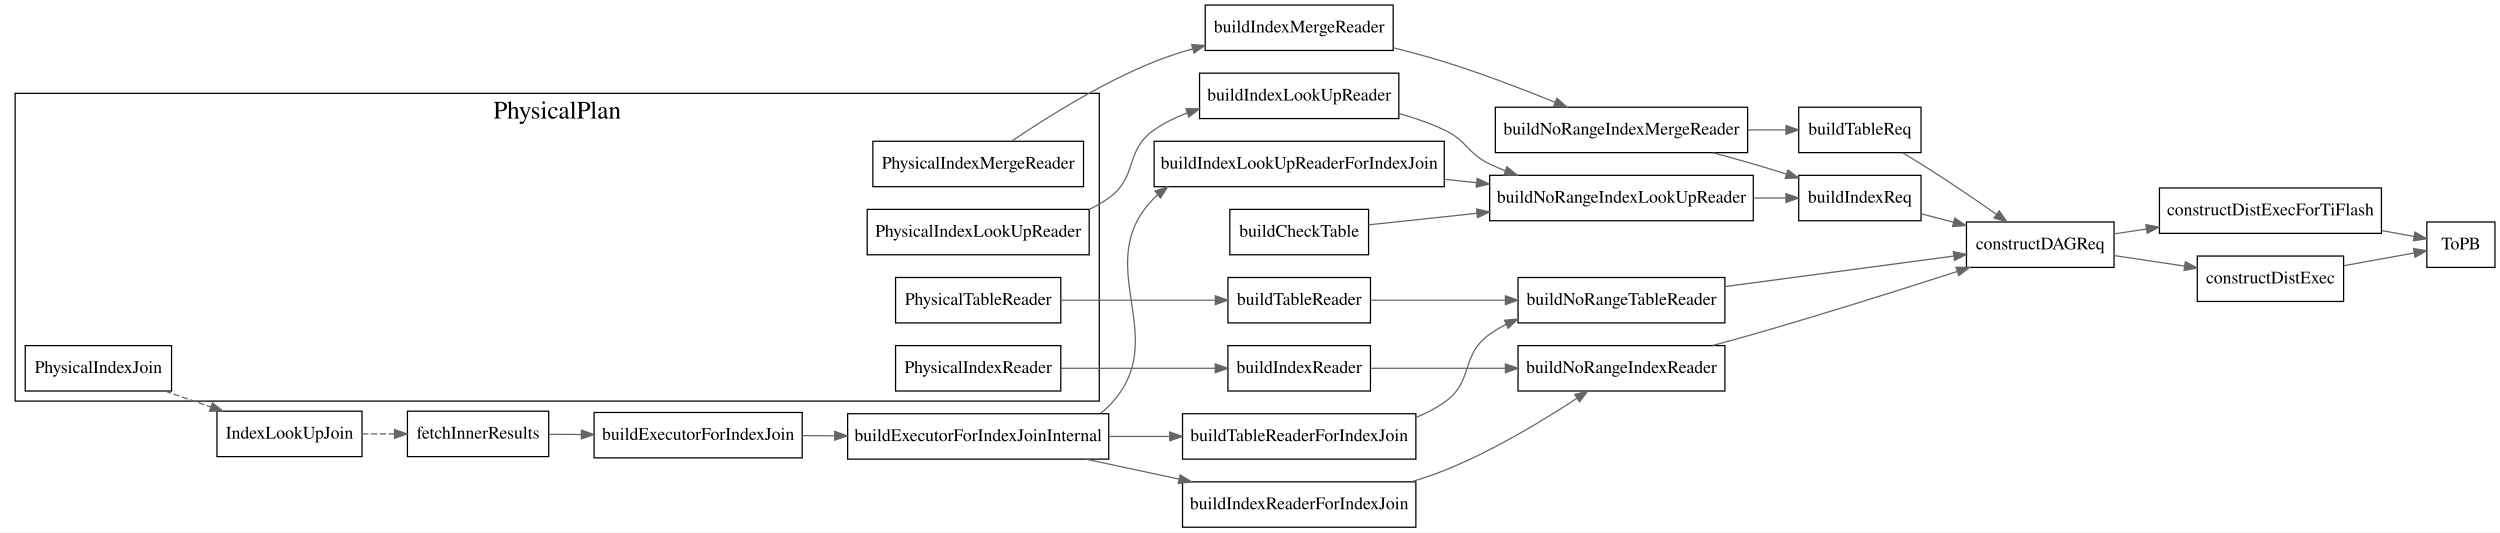
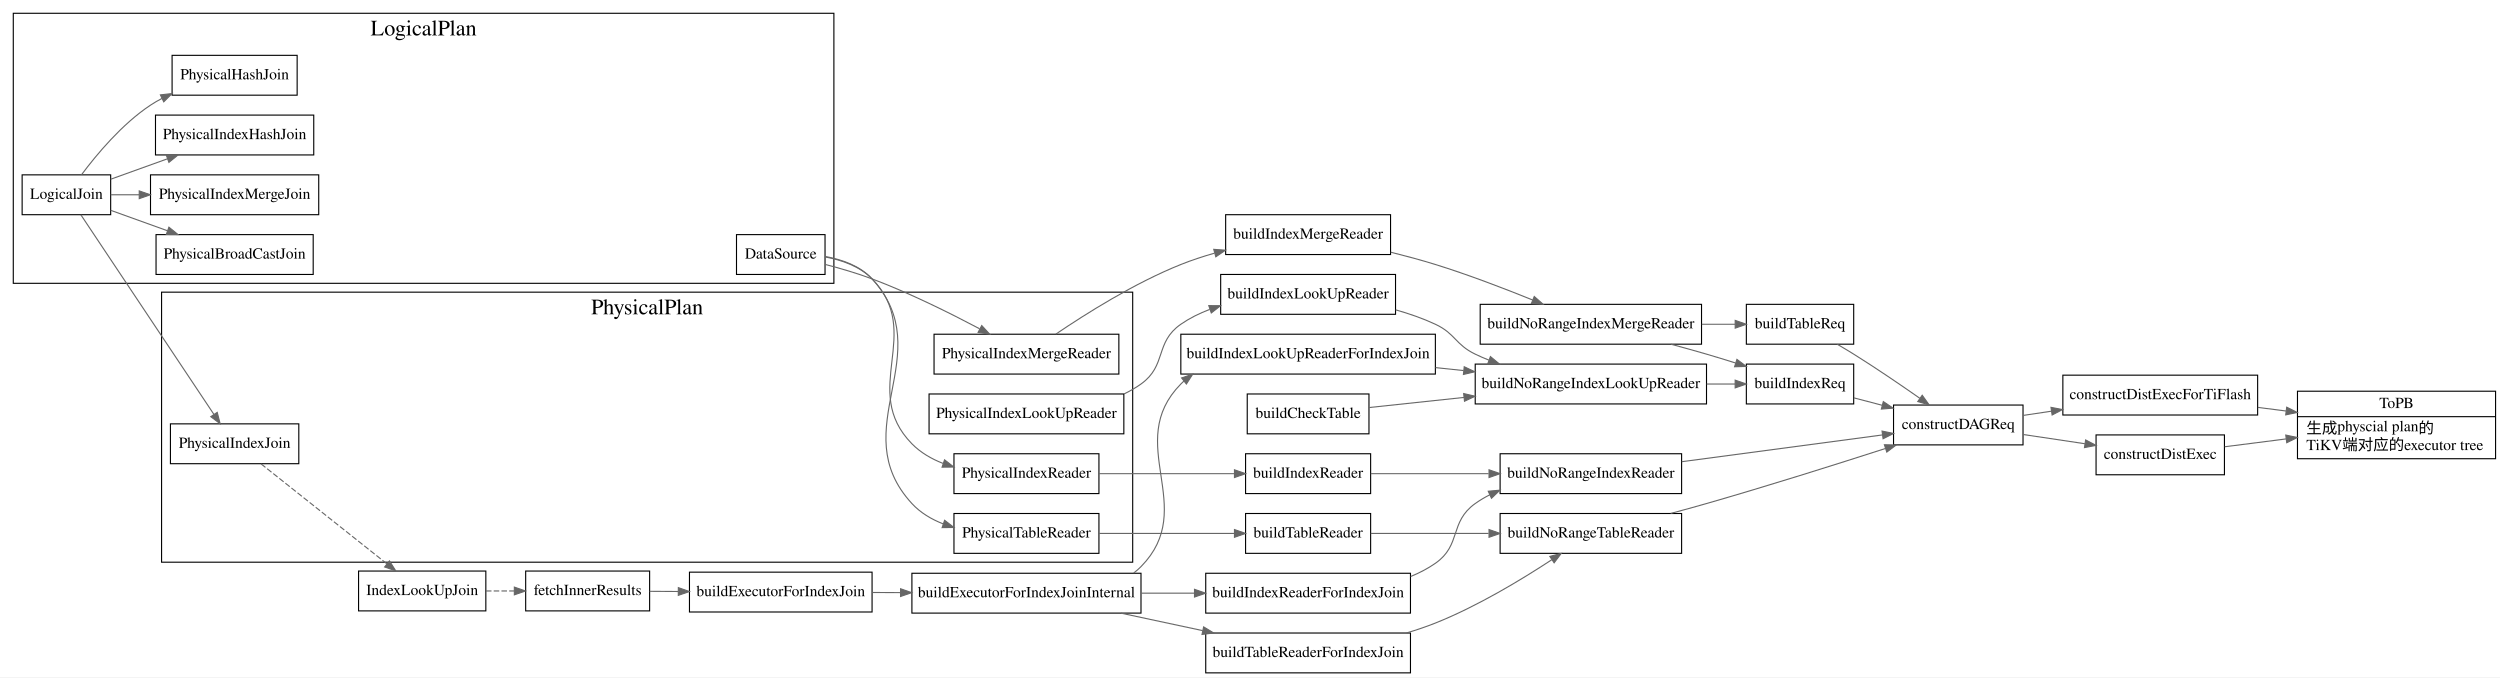
- <svg xmlns="http://www.w3.org/2000/svg" width="1982pt" height="422pt" viewBox="0.00 0.00 1982.00 422.00">
-   <g id="graph0" class="graph" transform="scale(1 1) rotate(0) translate(4 418)">
-     <polygon fill="white" stroke="transparent" points="-4,4 -4,-418 1978,-418 1978,4 -4,4" />
+ <svg xmlns="http://www.w3.org/2000/svg" width="2259pt" height="612pt" viewBox="0.00 0.00 2259.00 612.00">
+   <g id="graph0" class="graph" transform="scale(1 1) rotate(0) translate(4 608)">
+     <polygon fill="white" stroke="transparent" points="-4,4 -4,-608 2255,-608 2255,4 -4,4" />
    <g id="clust1" class="cluster">
-       <polygon fill="none" stroke="black" points="8,-100 8,-344 867.5,-344 867.5,-100 8,-100" />
-       <text text-anchor="middle" x="437.75" y="-324" font-family="Times,serif" font-size="20.00">PhysicalPlan</text>
+       <polygon fill="none" stroke="black" points="142,-100 142,-344 1019.5,-344 1019.5,-100 142,-100" />
+       <text text-anchor="middle" x="580.75" y="-324" font-family="Times,serif" font-size="20.00">PhysicalPlan</text>
+     </g>
+     <g id="clust2" class="cluster">
+       <polygon fill="none" stroke="black" points="8,-352 8,-596 749.5,-596 749.5,-352 8,-352" />
+       <text text-anchor="middle" x="378.75" y="-576" font-family="Times,serif" font-size="20.00">LogicalPlan</text>
    </g>
    <g id="node1" class="node">
-       <polygon fill="none" stroke="black" points="837,-144 706,-144 706,-108 837,-108 837,-144" />
-       <text text-anchor="middle" x="771.5" y="-122.3" font-family="Times,serif" font-size="14.00">PhysicalIndexReader</text>
+       <polygon fill="none" stroke="black" points="2072,-193.5 2072,-254.5 2251,-254.5 2251,-193.5 2072,-193.5" />
+       <text text-anchor="middle" x="2161.5" y="-239.3" font-family="Times,serif" font-size="14.00">ToPB</text>
+       <polyline fill="none" stroke="black" points="2072,-231.5 2251,-231.5 " />
+       <text text-anchor="start" x="2080" y="-216.3" font-family="Times,serif" font-size="14.00">生成physcial plan的</text>
+       <text text-anchor="start" x="2080" y="-201.3" font-family="Times,serif" font-size="14.00"> TiKV端对应的executor tree</text>
+     </g>
+     <g id="node2" class="node">
+       <polygon fill="none" stroke="black" points="989,-198 858,-198 858,-162 989,-162 989,-198" />
+       <text text-anchor="middle" x="923.5" y="-176.3" font-family="Times,serif" font-size="14.00">PhysicalIndexReader</text>
+     </g>
+     <g id="node13" class="node">
+       <polygon fill="none" stroke="black" points="1234.5,-198 1121.5,-198 1121.5,-162 1234.5,-162 1234.5,-198" />
+       <text text-anchor="middle" x="1178" y="-176.3" font-family="Times,serif" font-size="14.00">buildIndexReader</text>
+     </g>
+     <g id="edge9" class="edge">
+       <path fill="none" stroke="#666666" d="M989.2,-180C1026.59,-180 1073.53,-180 1111.13,-180" />
+       <polygon fill="#666666" stroke="#666666" points="1111.47,-183.5 1121.47,-180 1111.47,-176.5 1111.47,-183.5" />
+     </g>
+     <g id="node3" class="node">
+       <polygon fill="none" stroke="black" points="989,-144 858,-144 858,-108 989,-108 989,-144" />
+       <text text-anchor="middle" x="923.5" y="-122.3" font-family="Times,serif" font-size="14.00">PhysicalTableReader</text>
+     </g>
+     <g id="node14" class="node">
+       <polygon fill="none" stroke="black" points="1234.5,-144 1121.5,-144 1121.5,-108 1234.5,-108 1234.5,-144" />
+       <text text-anchor="middle" x="1178" y="-122.3" font-family="Times,serif" font-size="14.00">buildTableReader</text>
+     </g>
+     <g id="edge10" class="edge">
+       <path fill="none" stroke="#666666" d="M989.2,-126C1026.59,-126 1073.53,-126 1111.13,-126" />
+       <polygon fill="#666666" stroke="#666666" points="1111.47,-129.5 1121.47,-126 1111.47,-122.5 1111.47,-129.5" />
+     </g>
+     <g id="node4" class="node">
+       <polygon fill="none" stroke="black" points="1007,-306 840,-306 840,-270 1007,-270 1007,-306" />
+       <text text-anchor="middle" x="923.5" y="-284.3" font-family="Times,serif" font-size="14.00">PhysicalIndexMergeReader</text>
+     </g>
+     <g id="node15" class="node">
+       <polygon fill="none" stroke="black" points="1252.5,-414 1103.5,-414 1103.5,-378 1252.5,-378 1252.5,-414" />
+       <text text-anchor="middle" x="1178" y="-392.3" font-family="Times,serif" font-size="14.00">buildIndexMergeReader</text>
+     </g>
+     <g id="edge11" class="edge">
+       <path fill="none" stroke="#666666" d="M950.11,-306.13C977.05,-324.42 1021.24,-352.28 1063,-369 1072.66,-372.87 1083.01,-376.27 1093.39,-379.23" />
+       <polygon fill="#666666" stroke="#666666" points="1092.76,-382.69 1103.33,-381.94 1094.6,-375.93 1092.76,-382.69" />
+     </g>
+     <g id="node5" class="node">
+       <polygon fill="none" stroke="black" points="266,-225 150,-225 150,-189 266,-189 266,-225" />
+       <text text-anchor="middle" x="208" y="-203.3" font-family="Times,serif" font-size="14.00">PhysicalIndexJoin</text>
+     </g>
+     <g id="node17" class="node">
+       <polygon fill="none" stroke="black" points="435,-92 320,-92 320,-56 435,-56 435,-92" />
+       <text text-anchor="middle" x="377.5" y="-70.3" font-family="Times,serif" font-size="14.00">IndexLookUpJoin</text>
+     </g>
+     <g id="edge13" class="edge">
+       <path fill="none" stroke="#666666" stroke-dasharray="5,2" d="M231.94,-188.79C261.43,-165.37 312.74,-124.63 345.63,-98.51" />
+       <polygon fill="#666666" stroke="#666666" points="347.91,-101.17 353.57,-92.21 343.56,-95.68 347.91,-101.17" />
    </g>
    <g id="node6" class="node">
-       <polygon fill="none" stroke="black" points="1082.5,-144 969.5,-144 969.5,-108 1082.5,-108 1082.5,-144" />
-       <text text-anchor="middle" x="1026" y="-122.3" font-family="Times,serif" font-size="14.00">buildIndexReader</text>
+       <polygon fill="none" stroke="black" points="1011.5,-252 835.5,-252 835.5,-216 1011.5,-216 1011.5,-252" />
+       <text text-anchor="middle" x="923.5" y="-230.3" font-family="Times,serif" font-size="14.00">PhysicalIndexLookUpReader</text>
+     </g>
+     <g id="node23" class="node">
+       <polygon fill="none" stroke="black" points="1257,-360 1099,-360 1099,-324 1257,-324 1257,-360" />
+       <text text-anchor="middle" x="1178" y="-338.3" font-family="Times,serif" font-size="14.00">buildIndexLookUpReader</text>
+     </g>
+     <g id="edge19" class="edge">
+       <path fill="none" stroke="#666666" d="M1011.59,-251.98C1017.01,-254.59 1022.21,-257.58 1027,-261 1050.47,-277.76 1039.32,-298.53 1063,-315 1070.93,-320.52 1079.84,-324.91 1089.1,-328.42" />
+       <polygon fill="#666666" stroke="#666666" points="1088.25,-331.83 1098.85,-331.76 1090.52,-325.21 1088.25,-331.83" />
+     </g>
+     <g id="node7" class="node">
+       <polygon fill="none" stroke="black" points="741.5,-396 661.5,-396 661.5,-360 741.5,-360 741.5,-396" />
+       <text text-anchor="middle" x="701.5" y="-374.3" font-family="Times,serif" font-size="14.00">DataSource</text>
    </g>
    <g id="edge1" class="edge">
-       <path fill="none" stroke="#666666" d="M837.2,-126C874.59,-126 921.53,-126 959.13,-126" />
-       <polygon fill="#666666" stroke="#666666" points="959.47,-129.5 969.47,-126 959.47,-122.5 959.47,-129.5" />
-     </g>
-     <g id="node2" class="node">
-       <polygon fill="none" stroke="black" points="837,-198 706,-198 706,-162 837,-162 837,-198" />
-       <text text-anchor="middle" x="771.5" y="-176.3" font-family="Times,serif" font-size="14.00">PhysicalTableReader</text>
-     </g>
-     <g id="node7" class="node">
-       <polygon fill="none" stroke="black" points="1082.5,-198 969.5,-198 969.5,-162 1082.5,-162 1082.5,-198" />
-       <text text-anchor="middle" x="1026" y="-176.3" font-family="Times,serif" font-size="14.00">buildTableReader</text>
+       <path fill="none" stroke="#666666" d="M741.65,-375.81C756.73,-373.03 772.96,-367.34 784,-356 831.53,-307.19 772.32,-255.66 820,-207 827.79,-199.05 837.62,-193.35 848.09,-189.28" />
+       <polygon fill="#666666" stroke="#666666" points="849.5,-192.5 857.85,-185.98 847.26,-185.87 849.5,-192.5" />
    </g>
    <g id="edge2" class="edge">
-       <path fill="none" stroke="#666666" d="M837.2,-180C874.59,-180 921.53,-180 959.13,-180" />
-       <polygon fill="#666666" stroke="#666666" points="959.47,-183.5 969.47,-180 959.47,-176.5 959.47,-183.5" />
-     </g>
-     <g id="node3" class="node">
-       <polygon fill="none" stroke="black" points="855,-306 688,-306 688,-270 855,-270 855,-306" />
-       <text text-anchor="middle" x="771.5" y="-284.3" font-family="Times,serif" font-size="14.00">PhysicalIndexMergeReader</text>
+       <path fill="none" stroke="#666666" d="M741.59,-376.22C756.84,-373.52 773.21,-367.78 784,-356 845.87,-288.42 757.92,-220.39 820,-153 827.71,-144.63 837.69,-138.72 848.38,-134.58" />
+       <polygon fill="#666666" stroke="#666666" points="849.55,-137.88 857.92,-131.38 847.32,-131.25 849.55,-137.88" />
+     </g>
+     <g id="edge3" class="edge">
+       <path fill="none" stroke="#666666" d="M741.54,-369.09C755.16,-365.56 770.42,-361.11 784,-356 817.64,-343.34 854.06,-325.27 881.11,-310.94" />
+       <polygon fill="#666666" stroke="#666666" points="883.1,-313.84 890.27,-306.04 879.8,-307.67 883.1,-313.84" />
    </g>
    <g id="node8" class="node">
-       <polygon fill="none" stroke="black" points="1100.5,-414 951.5,-414 951.5,-378 1100.5,-378 1100.5,-414" />
-       <text text-anchor="middle" x="1026" y="-392.3" font-family="Times,serif" font-size="14.00">buildIndexMergeReader</text>
-     </g>
-     <g id="edge3" class="edge">
-       <path fill="none" stroke="#666666" d="M798.11,-306.13C825.05,-324.42 869.24,-352.28 911,-369 920.66,-372.87 931.01,-376.27 941.39,-379.23" />
-       <polygon fill="#666666" stroke="#666666" points="940.76,-382.69 951.33,-381.94 942.6,-375.93 940.76,-382.69" />
-     </g>
-     <g id="node4" class="node">
-       <polygon fill="none" stroke="black" points="132,-144 16,-144 16,-108 132,-108 132,-144" />
-       <text text-anchor="middle" x="74" y="-122.3" font-family="Times,serif" font-size="14.00">PhysicalIndexJoin</text>
+       <polygon fill="none" stroke="black" points="96,-450 16,-450 16,-414 96,-414 96,-450" />
+       <text text-anchor="middle" x="56" y="-428.3" font-family="Times,serif" font-size="14.00">LogicalJoin</text>
+     </g>
+     <g id="edge4" class="edge">
+       <path fill="none" stroke="#666666" d="M69.02,-413.97C95.41,-374.39 158.49,-279.76 189.37,-233.44" />
+       <polygon fill="#666666" stroke="#666666" points="192.29,-235.38 194.92,-225.12 186.46,-231.5 192.29,-235.38" />
+     </g>
+     <g id="node9" class="node">
+       <polygon fill="none" stroke="black" points="279.5,-504 136.5,-504 136.5,-468 279.5,-468 279.5,-504" />
+       <text text-anchor="middle" x="208" y="-482.3" font-family="Times,serif" font-size="14.00">PhysicalIndexHashJoin</text>
+     </g>
+     <g id="edge5" class="edge">
+       <path fill="none" stroke="#666666" d="M96.02,-446.05C111.69,-451.69 130.11,-458.32 147.4,-464.54" />
+       <polygon fill="#666666" stroke="#666666" points="146.26,-467.85 156.86,-467.95 148.63,-461.27 146.26,-467.85" />
    </g>
    <g id="node10" class="node">
-       <polygon fill="none" stroke="black" points="283,-92 168,-92 168,-56 283,-56 283,-92" />
-       <text text-anchor="middle" x="225.5" y="-70.3" font-family="Times,serif" font-size="14.00">IndexLookUpJoin</text>
-     </g>
-     <g id="edge5" class="edge">
-       <path fill="none" stroke="#666666" stroke-dasharray="5,2" d="M126.87,-107.96C138.58,-103.89 151.12,-99.52 163.18,-95.33" />
-       <polygon fill="#666666" stroke="#666666" points="164.43,-98.6 172.72,-92.01 162.13,-91.99 164.43,-98.6" />
-     </g>
-     <g id="node5" class="node">
-       <polygon fill="none" stroke="black" points="859.5,-252 683.5,-252 683.5,-216 859.5,-216 859.5,-252" />
-       <text text-anchor="middle" x="771.5" y="-230.3" font-family="Times,serif" font-size="14.00">PhysicalIndexLookUpReader</text>
+       <polygon fill="none" stroke="black" points="264.5,-558 151.5,-558 151.5,-522 264.5,-522 264.5,-558" />
+       <text text-anchor="middle" x="208" y="-536.3" font-family="Times,serif" font-size="14.00">PhysicalHashJoin</text>
+     </g>
+     <g id="edge6" class="edge">
+       <path fill="none" stroke="#666666" d="M69.69,-450.15C83.24,-468.32 106.27,-495.97 132,-513 135.28,-515.17 138.76,-517.19 142.35,-519.07" />
+       <polygon fill="#666666" stroke="#666666" points="140.93,-522.27 151.46,-523.46 143.96,-515.97 140.93,-522.27" />
+     </g>
+     <g id="node11" class="node">
+       <polygon fill="none" stroke="black" points="279,-396 137,-396 137,-360 279,-360 279,-396" />
+       <text text-anchor="middle" x="208" y="-374.3" font-family="Times,serif" font-size="14.00">PhysicalBroadCastJoin</text>
+     </g>
+     <g id="edge7" class="edge">
+       <path fill="none" stroke="#666666" d="M96.02,-417.95C111.69,-412.31 130.11,-405.68 147.4,-399.46" />
+       <polygon fill="#666666" stroke="#666666" points="148.63,-402.73 156.86,-396.05 146.26,-396.15 148.63,-402.73" />
+     </g>
+     <g id="node12" class="node">
+       <polygon fill="none" stroke="black" points="284,-450 132,-450 132,-414 284,-414 284,-450" />
+       <text text-anchor="middle" x="208" y="-428.3" font-family="Times,serif" font-size="14.00">PhysicalIndexMergeJoin</text>
+     </g>
+     <g id="edge8" class="edge">
+       <path fill="none" stroke="#666666" d="M96.02,-432C104.03,-432 112.76,-432 121.68,-432" />
+       <polygon fill="#666666" stroke="#666666" points="121.82,-435.5 131.82,-432 121.82,-428.5 121.82,-435.5" />
+     </g>
+     <g id="node27" class="node">
+       <polygon fill="none" stroke="black" points="1515.5,-198 1351.5,-198 1351.5,-162 1515.5,-162 1515.5,-198" />
+       <text text-anchor="middle" x="1433.5" y="-176.3" font-family="Times,serif" font-size="14.00">buildNoRangeIndexReader</text>
+     </g>
+     <g id="edge24" class="edge">
+       <path fill="none" stroke="#666666" d="M1234.63,-180C1265.8,-180 1305.46,-180 1341.08,-180" />
+       <polygon fill="#666666" stroke="#666666" points="1341.49,-183.5 1351.49,-180 1341.49,-176.5 1341.49,-183.5" />
+     </g>
+     <g id="node28" class="node">
+       <polygon fill="none" stroke="black" points="1515.5,-144 1351.5,-144 1351.5,-108 1515.5,-108 1515.5,-144" />
+       <text text-anchor="middle" x="1433.5" y="-122.3" font-family="Times,serif" font-size="14.00">buildNoRangeTableReader</text>
+     </g>
+     <g id="edge26" class="edge">
+       <path fill="none" stroke="#666666" d="M1234.63,-126C1265.8,-126 1305.46,-126 1341.08,-126" />
+       <polygon fill="#666666" stroke="#666666" points="1341.49,-129.5 1351.49,-126 1341.49,-122.5 1341.49,-129.5" />
    </g>
    <g id="node16" class="node">
-       <polygon fill="none" stroke="black" points="1105,-360 947,-360 947,-324 1105,-324 1105,-360" />
-       <text text-anchor="middle" x="1026" y="-338.3" font-family="Times,serif" font-size="14.00">buildIndexLookUpReader</text>
-     </g>
-     <g id="edge11" class="edge">
-       <path fill="none" stroke="#666666" d="M859.59,-251.98C865.01,-254.59 870.21,-257.58 875,-261 898.47,-277.76 887.32,-298.53 911,-315 918.93,-320.52 927.84,-324.91 937.1,-328.42" />
-       <polygon fill="#666666" stroke="#666666" points="936.25,-331.83 946.85,-331.76 938.52,-325.21 936.25,-331.83" />
+       <polygon fill="none" stroke="black" points="1533.5,-333 1333.5,-333 1333.5,-297 1533.5,-297 1533.5,-333" />
+       <text text-anchor="middle" x="1433.5" y="-311.3" font-family="Times,serif" font-size="14.00">buildNoRangeIndexMergeReader</text>
+     </g>
+     <g id="edge12" class="edge">
+       <path fill="none" stroke="#666666" d="M1252.68,-380.11C1266.18,-376.76 1280.08,-373.01 1293,-369 1322.6,-359.81 1354.92,-347.46 1380.99,-336.88" />
+       <polygon fill="#666666" stroke="#666666" points="1382.36,-340.1 1390.3,-333.07 1379.71,-333.62 1382.36,-340.1" />
+     </g>
+     <g id="node29" class="node">
+       <polygon fill="none" stroke="black" points="1671,-279 1574,-279 1574,-243 1671,-243 1671,-279" />
+       <text text-anchor="middle" x="1622.5" y="-257.3" font-family="Times,serif" font-size="14.00">buildIndexReq</text>
+     </g>
+     <g id="edge28" class="edge">
+       <path fill="none" stroke="#666666" d="M1505.91,-296.95C1516.69,-294.05 1527.66,-291.02 1538,-288 1546.5,-285.52 1555.45,-282.77 1564.2,-280.01" />
+       <polygon fill="#666666" stroke="#666666" points="1565.49,-283.27 1573.96,-276.9 1563.37,-276.6 1565.49,-283.27" />
+     </g>
+     <g id="node30" class="node">
+       <polygon fill="none" stroke="black" points="1671,-333 1574,-333 1574,-297 1671,-297 1671,-333" />
+       <text text-anchor="middle" x="1622.5" y="-311.3" font-family="Times,serif" font-size="14.00">buildTableReq</text>
+     </g>
+     <g id="edge30" class="edge">
+       <path fill="none" stroke="#666666" d="M1533.75,-315C1544.02,-315 1554.2,-315 1563.79,-315" />
+       <polygon fill="#666666" stroke="#666666" points="1563.93,-318.5 1573.93,-315 1563.93,-311.5 1563.93,-318.5" />
+     </g>
+     <g id="node18" class="node">
+       <polygon fill="none" stroke="black" points="583,-92 471,-92 471,-56 583,-56 583,-92" />
+       <text text-anchor="middle" x="527" y="-70.3" font-family="Times,serif" font-size="14.00">fetchInnerResults</text>
+     </g>
+     <g id="edge14" class="edge">
+       <path fill="none" stroke="#666666" stroke-dasharray="5,2" d="M435.11,-74C443.42,-74 452.05,-74 460.53,-74" />
+       <polygon fill="#666666" stroke="#666666" points="460.76,-77.5 470.76,-74 460.76,-70.5 460.76,-77.5" />
+     </g>
+     <g id="node19" class="node">
+       <polygon fill="none" stroke="black" points="784,-91 619,-91 619,-55 784,-55 784,-91" />
+       <text text-anchor="middle" x="701.5" y="-69.3" font-family="Times,serif" font-size="14.00">buildExecutorForIndexJoin</text>
+     </g>
+     <g id="edge15" class="edge">
+       <path fill="none" stroke="#666666" d="M583.05,-73.68C591.28,-73.63 599.93,-73.58 608.67,-73.53" />
+       <polygon fill="#666666" stroke="#666666" points="608.95,-77.03 618.93,-73.47 608.91,-70.03 608.95,-77.03" />
    </g>
    <g id="node20" class="node">
-       <polygon fill="none" stroke="black" points="1363.5,-144 1199.5,-144 1199.5,-108 1363.5,-108 1363.5,-144" />
-       <text text-anchor="middle" x="1281.5" y="-122.3" font-family="Times,serif" font-size="14.00">buildNoRangeIndexReader</text>
+       <polygon fill="none" stroke="black" points="1027,-90 820,-90 820,-54 1027,-54 1027,-90" />
+       <text text-anchor="middle" x="923.5" y="-68.3" font-family="Times,serif" font-size="14.00">buildExecutorForIndexJoinInternal</text>
    </g>
    <g id="edge16" class="edge">
-       <path fill="none" stroke="#666666" d="M1082.63,-126C1113.8,-126 1153.46,-126 1189.08,-126" />
-       <polygon fill="#666666" stroke="#666666" points="1189.49,-129.5 1199.49,-126 1189.49,-122.5 1189.49,-129.5" />
+       <path fill="none" stroke="#666666" d="M784.11,-72.63C792.46,-72.59 801.04,-72.55 809.65,-72.51" />
+       <polygon fill="#666666" stroke="#666666" points="809.77,-76.01 819.75,-72.47 809.73,-69.01 809.77,-76.01" />
    </g>
    <g id="node21" class="node">
-       <polygon fill="none" stroke="black" points="1363.5,-198 1199.5,-198 1199.5,-162 1363.5,-162 1363.5,-198" />
-       <text text-anchor="middle" x="1281.5" y="-176.3" font-family="Times,serif" font-size="14.00">buildNoRangeTableReader</text>
+       <polygon fill="none" stroke="black" points="1270.5,-90 1085.5,-90 1085.5,-54 1270.5,-54 1270.5,-90" />
+       <text text-anchor="middle" x="1178" y="-68.3" font-family="Times,serif" font-size="14.00">buildIndexReaderForIndexJoin</text>
+     </g>
+     <g id="edge17" class="edge">
+       <path fill="none" stroke="#666666" d="M1027.2,-72C1042.99,-72 1059.3,-72 1075.07,-72" />
+       <polygon fill="#666666" stroke="#666666" points="1075.35,-75.5 1085.35,-72 1075.35,-68.5 1075.35,-75.5" />
+     </g>
+     <g id="node22" class="node">
+       <polygon fill="none" stroke="black" points="1270.5,-36 1085.5,-36 1085.5,0 1270.5,0 1270.5,-36" />
+       <text text-anchor="middle" x="1178" y="-14.3" font-family="Times,serif" font-size="14.00">buildTableReaderForIndexJoin</text>
    </g>
    <g id="edge18" class="edge">
-       <path fill="none" stroke="#666666" d="M1082.63,-180C1113.8,-180 1153.46,-180 1189.08,-180" />
-       <polygon fill="#666666" stroke="#666666" points="1189.49,-183.5 1199.49,-180 1189.49,-176.5 1189.49,-183.5" />
-     </g>
-     <g id="node9" class="node">
-       <polygon fill="none" stroke="black" points="1381.5,-333 1181.5,-333 1181.5,-297 1381.5,-297 1381.5,-333" />
-       <text text-anchor="middle" x="1281.5" y="-311.3" font-family="Times,serif" font-size="14.00">buildNoRangeIndexMergeReader</text>
-     </g>
-     <g id="edge4" class="edge">
-       <path fill="none" stroke="#666666" d="M1100.68,-380.11C1114.18,-376.76 1128.08,-373.01 1141,-369 1170.6,-359.81 1202.92,-347.46 1228.99,-336.88" />
-       <polygon fill="#666666" stroke="#666666" points="1230.36,-340.1 1238.3,-333.07 1227.71,-333.62 1230.36,-340.1" />
-     </g>
-     <g id="node22" class="node">
-       <polygon fill="none" stroke="black" points="1519,-279 1422,-279 1422,-243 1519,-243 1519,-279" />
-       <text text-anchor="middle" x="1470.5" y="-257.3" font-family="Times,serif" font-size="14.00">buildIndexReq</text>
+       <path fill="none" stroke="#666666" d="M1008.93,-53.94C1032.62,-48.88 1058.52,-43.34 1082.74,-38.16" />
+       <polygon fill="#666666" stroke="#666666" points="1083.6,-41.55 1092.65,-36.04 1082.14,-34.71 1083.6,-41.55" />
+     </g>
+     <g id="node24" class="node">
+       <polygon fill="none" stroke="black" points="1293,-306 1063,-306 1063,-270 1293,-270 1293,-306" />
+       <text text-anchor="middle" x="1178" y="-284.3" font-family="Times,serif" font-size="14.00">buildIndexLookUpReaderForIndexJoin</text>
    </g>
    <g id="edge20" class="edge">
-       <path fill="none" stroke="#666666" d="M1353.91,-296.95C1364.69,-294.05 1375.66,-291.02 1386,-288 1394.5,-285.52 1403.45,-282.77 1412.2,-280.01" />
-       <polygon fill="#666666" stroke="#666666" points="1413.49,-283.27 1421.96,-276.9 1411.37,-276.6 1413.49,-283.27" />
-     </g>
-     <g id="node23" class="node">
-       <polygon fill="none" stroke="black" points="1519,-333 1422,-333 1422,-297 1519,-297 1519,-333" />
-       <text text-anchor="middle" x="1470.5" y="-311.3" font-family="Times,serif" font-size="14.00">buildTableReq</text>
+       <path fill="none" stroke="#666666" d="M1020.44,-90.24C1022.75,-92 1024.95,-93.92 1027,-96 1079.67,-149.48 1010.4,-207.46 1063,-261 1063.92,-261.94 1064.87,-262.85 1065.84,-263.73" />
+       <polygon fill="#666666" stroke="#666666" points="1063.71,-266.5 1073.74,-269.91 1068.02,-260.99 1063.71,-266.5" />
+     </g>
+     <g id="edge25" class="edge">
+       <path fill="none" stroke="#666666" d="M1270.68,-87.07C1278.58,-90.31 1286.15,-94.24 1293,-99 1316.68,-115.47 1305.51,-136.26 1329,-153 1333.15,-155.95 1337.59,-158.59 1342.23,-160.93" />
+       <polygon fill="#666666" stroke="#666666" points="1340.79,-164.12 1351.34,-165.09 1343.7,-157.75 1340.79,-164.12" />
+     </g>
+     <g id="edge27" class="edge">
+       <path fill="none" stroke="#666666" d="M1266.95,-36.06C1275.86,-38.71 1284.69,-41.69 1293,-45 1330.91,-60.11 1370.86,-84.27 1398.25,-102.27" />
+       <polygon fill="#666666" stroke="#666666" points="1396.42,-105.26 1406.68,-107.88 1400.3,-99.43 1396.42,-105.26" />
+     </g>
+     <g id="node26" class="node">
+       <polygon fill="none" stroke="black" points="1538,-279 1329,-279 1329,-243 1538,-243 1538,-279" />
+       <text text-anchor="middle" x="1433.5" y="-257.3" font-family="Times,serif" font-size="14.00">buildNoRangeIndexLookUpReader</text>
+     </g>
+     <g id="edge21" class="edge">
+       <path fill="none" stroke="#666666" d="M1257.11,-328.03C1269.41,-324.55 1281.76,-320.26 1293,-315 1311.11,-306.52 1310.99,-296.69 1329,-288 1333.01,-286.06 1337.18,-284.26 1341.45,-282.56" />
+       <polygon fill="#666666" stroke="#666666" points="1342.74,-285.82 1350.9,-279.05 1340.31,-279.25 1342.74,-285.82" />
    </g>
    <g id="edge22" class="edge">
-       <path fill="none" stroke="#666666" d="M1381.75,-315C1392.02,-315 1402.2,-315 1411.79,-315" />
-       <polygon fill="#666666" stroke="#666666" points="1411.93,-318.5 1421.93,-315 1411.93,-311.5 1411.93,-318.5" />
-     </g>
-     <g id="node11" class="node">
-       <polygon fill="none" stroke="black" points="431,-92 319,-92 319,-56 431,-56 431,-92" />
-       <text text-anchor="middle" x="375" y="-70.3" font-family="Times,serif" font-size="14.00">fetchInnerResults</text>
-     </g>
-     <g id="edge6" class="edge">
-       <path fill="none" stroke="#666666" stroke-dasharray="5,2" d="M283.11,-74C291.42,-74 300.05,-74 308.53,-74" />
-       <polygon fill="#666666" stroke="#666666" points="308.76,-77.5 318.76,-74 308.76,-70.5 308.76,-77.5" />
-     </g>
-     <g id="node12" class="node">
-       <polygon fill="none" stroke="black" points="632,-91 467,-91 467,-55 632,-55 632,-91" />
-       <text text-anchor="middle" x="549.5" y="-69.3" font-family="Times,serif" font-size="14.00">buildExecutorForIndexJoin</text>
-     </g>
-     <g id="edge7" class="edge">
-       <path fill="none" stroke="#666666" d="M431.05,-73.68C439.28,-73.63 447.93,-73.58 456.67,-73.53" />
-       <polygon fill="#666666" stroke="#666666" points="456.95,-77.03 466.93,-73.47 456.91,-70.03 456.95,-77.03" />
-     </g>
-     <g id="node13" class="node">
-       <polygon fill="none" stroke="black" points="875,-90 668,-90 668,-54 875,-54 875,-90" />
-       <text text-anchor="middle" x="771.5" y="-68.3" font-family="Times,serif" font-size="14.00">buildExecutorForIndexJoinInternal</text>
-     </g>
-     <g id="edge8" class="edge">
-       <path fill="none" stroke="#666666" d="M632.11,-72.63C640.46,-72.59 649.04,-72.55 657.65,-72.51" />
-       <polygon fill="#666666" stroke="#666666" points="657.77,-76.01 667.75,-72.47 657.73,-69.01 657.77,-76.01" />
-     </g>
-     <g id="node14" class="node">
-       <polygon fill="none" stroke="black" points="1118.5,-36 933.5,-36 933.5,0 1118.5,0 1118.5,-36" />
-       <text text-anchor="middle" x="1026" y="-14.3" font-family="Times,serif" font-size="14.00">buildIndexReaderForIndexJoin</text>
-     </g>
-     <g id="edge9" class="edge">
-       <path fill="none" stroke="#666666" d="M856.93,-53.94C880.62,-48.88 906.52,-43.34 930.74,-38.16" />
-       <polygon fill="#666666" stroke="#666666" points="931.6,-41.55 940.65,-36.04 930.14,-34.71 931.6,-41.55" />
-     </g>
-     <g id="node15" class="node">
-       <polygon fill="none" stroke="black" points="1118.5,-90 933.5,-90 933.5,-54 1118.5,-54 1118.5,-90" />
-       <text text-anchor="middle" x="1026" y="-68.3" font-family="Times,serif" font-size="14.00">buildTableReaderForIndexJoin</text>
-     </g>
-     <g id="edge10" class="edge">
-       <path fill="none" stroke="#666666" d="M875.2,-72C890.99,-72 907.3,-72 923.07,-72" />
-       <polygon fill="#666666" stroke="#666666" points="923.35,-75.5 933.35,-72 923.35,-68.5 923.35,-75.5" />
-     </g>
-     <g id="node17" class="node">
-       <polygon fill="none" stroke="black" points="1141,-306 911,-306 911,-270 1141,-270 1141,-306" />
-       <text text-anchor="middle" x="1026" y="-284.3" font-family="Times,serif" font-size="14.00">buildIndexLookUpReaderForIndexJoin</text>
-     </g>
-     <g id="edge12" class="edge">
-       <path fill="none" stroke="#666666" d="M868.44,-90.24C870.75,-92 872.95,-93.92 875,-96 927.67,-149.48 858.4,-207.46 911,-261 911.92,-261.94 912.87,-262.85 913.84,-263.73" />
-       <polygon fill="#666666" stroke="#666666" points="911.71,-266.5 921.74,-269.91 916.02,-260.99 911.71,-266.5" />
-     </g>
-     <g id="edge17" class="edge">
-       <path fill="none" stroke="#666666" d="M1114.95,-36.06C1123.86,-38.71 1132.69,-41.69 1141,-45 1178.91,-60.11 1218.86,-84.27 1246.25,-102.27" />
-       <polygon fill="#666666" stroke="#666666" points="1244.42,-105.26 1254.68,-107.88 1248.3,-99.43 1244.42,-105.26" />
-     </g>
-     <g id="edge19" class="edge">
-       <path fill="none" stroke="#666666" d="M1118.68,-87.07C1126.58,-90.31 1134.15,-94.24 1141,-99 1164.68,-115.47 1153.51,-136.26 1177,-153 1181.15,-155.95 1185.59,-158.59 1190.23,-160.93" />
-       <polygon fill="#666666" stroke="#666666" points="1188.79,-164.12 1199.34,-165.09 1191.7,-157.75 1188.79,-164.12" />
-     </g>
-     <g id="node19" class="node">
-       <polygon fill="none" stroke="black" points="1386,-279 1177,-279 1177,-243 1386,-243 1386,-279" />
-       <text text-anchor="middle" x="1281.5" y="-257.3" font-family="Times,serif" font-size="14.00">buildNoRangeIndexLookUpReader</text>
-     </g>
-     <g id="edge13" class="edge">
-       <path fill="none" stroke="#666666" d="M1105.11,-328.03C1117.41,-324.55 1129.76,-320.26 1141,-315 1159.11,-306.52 1158.99,-296.69 1177,-288 1181.01,-286.06 1185.18,-284.26 1189.45,-282.56" />
-       <polygon fill="#666666" stroke="#666666" points="1190.74,-285.82 1198.9,-279.05 1188.31,-279.25 1190.74,-285.82" />
-     </g>
-     <g id="edge14" class="edge">
-       <path fill="none" stroke="#666666" d="M1141.14,-275.84C1149.55,-274.95 1158.04,-274.04 1166.44,-273.15" />
-       <polygon fill="#666666" stroke="#666666" points="1167.08,-276.6 1176.65,-272.06 1166.34,-269.64 1167.08,-276.6" />
-     </g>
-     <g id="node18" class="node">
-       <polygon fill="none" stroke="black" points="1081,-252 971,-252 971,-216 1081,-216 1081,-252" />
-       <text text-anchor="middle" x="1026" y="-230.3" font-family="Times,serif" font-size="14.00">buildCheckTable</text>
-     </g>
-     <g id="edge15" class="edge">
-       <path fill="none" stroke="#666666" d="M1081.07,-239.76C1106.15,-242.43 1136.97,-245.71 1166.82,-248.89" />
-       <polygon fill="#666666" stroke="#666666" points="1166.57,-252.39 1176.89,-249.96 1167.32,-245.43 1166.57,-252.39" />
-     </g>
-     <g id="edge21" class="edge">
-       <path fill="none" stroke="#666666" d="M1386.12,-261C1394.89,-261 1403.54,-261 1411.75,-261" />
-       <polygon fill="#666666" stroke="#666666" points="1411.9,-264.5 1421.9,-261 1411.9,-257.5 1411.9,-264.5" />
-     </g>
-     <g id="node24" class="node">
-       <polygon fill="none" stroke="black" points="1672,-242 1555,-242 1555,-206 1672,-206 1672,-242" />
-       <text text-anchor="middle" x="1613.5" y="-220.3" font-family="Times,serif" font-size="14.00">constructDAGReq</text>
+       <path fill="none" stroke="#666666" d="M1293.14,-275.84C1301.55,-274.95 1310.04,-274.04 1318.44,-273.15" />
+       <polygon fill="#666666" stroke="#666666" points="1319.08,-276.6 1328.65,-272.06 1318.34,-269.64 1319.08,-276.6" />
+     </g>
+     <g id="node25" class="node">
+       <polygon fill="none" stroke="black" points="1233,-252 1123,-252 1123,-216 1233,-216 1233,-252" />
+       <text text-anchor="middle" x="1178" y="-230.3" font-family="Times,serif" font-size="14.00">buildCheckTable</text>
    </g>
    <g id="edge23" class="edge">
-       <path fill="none" stroke="#666666" d="M1353.61,-144.06C1364.48,-146.97 1375.56,-150 1386,-153 1440.8,-168.73 1502.52,-188.19 1547.68,-202.76" />
-       <polygon fill="#666666" stroke="#666666" points="1546.75,-206.14 1557.34,-205.89 1548.9,-199.48 1546.75,-206.14" />
-     </g>
-     <g id="edge24" class="edge">
-       <path fill="none" stroke="#666666" d="M1363.65,-190.82C1419.29,-198.24 1492.26,-207.97 1544.78,-214.97" />
-       <polygon fill="#666666" stroke="#666666" points="1544.62,-218.48 1555,-216.33 1545.55,-211.54 1544.62,-218.48" />
-     </g>
-     <g id="edge25" class="edge">
-       <path fill="none" stroke="#666666" d="M1519.24,-248.47C1527.48,-246.31 1536.19,-244.03 1544.84,-241.76" />
-       <polygon fill="#666666" stroke="#666666" points="1545.77,-245.13 1554.55,-239.21 1543.99,-238.36 1545.77,-245.13" />
-     </g>
-     <g id="edge26" class="edge">
-       <path fill="none" stroke="#666666" d="M1504.16,-296.91C1509.17,-294 1514.25,-290.97 1519,-288 1539.21,-275.37 1561.24,-260.36 1578.83,-248.05" />
-       <polygon fill="#666666" stroke="#666666" points="1580.92,-250.86 1587.09,-242.24 1576.89,-245.13 1580.92,-250.86" />
-     </g>
-     <g id="node25" class="node">
-       <polygon fill="none" stroke="black" points="1884,-269 1708,-269 1708,-233 1884,-233 1884,-269" />
-       <text text-anchor="middle" x="1796" y="-247.3" font-family="Times,serif" font-size="14.00">constructDistExecForTiFlash</text>
-     </g>
-     <g id="edge27" class="edge">
-       <path fill="none" stroke="#666666" d="M1672.11,-232.62C1680.35,-233.85 1689.02,-235.15 1697.77,-236.46" />
-       <polygon fill="#666666" stroke="#666666" points="1697.27,-239.92 1707.68,-237.94 1698.3,-233 1697.27,-239.92" />
-     </g>
-     <g id="node26" class="node">
-       <polygon fill="none" stroke="black" points="1854,-215 1738,-215 1738,-179 1854,-179 1854,-215" />
-       <text text-anchor="middle" x="1796" y="-193.3" font-family="Times,serif" font-size="14.00">constructDistExec</text>
-     </g>
-     <g id="edge28" class="edge">
-       <path fill="none" stroke="#666666" d="M1672.11,-215.38C1689.87,-212.73 1709.57,-209.78 1727.91,-207.04" />
-       <polygon fill="#666666" stroke="#666666" points="1728.57,-210.48 1737.94,-205.54 1727.53,-203.55 1728.57,-210.48" />
-     </g>
-     <g id="node27" class="node">
-       <polygon fill="none" stroke="black" points="1974,-242 1920,-242 1920,-206 1974,-206 1974,-242" />
-       <text text-anchor="middle" x="1947" y="-220.3" font-family="Times,serif" font-size="14.00">ToPB</text>
-     </g>
-     <g id="edge30" class="edge">
-       <path fill="none" stroke="#666666" d="M1884.11,-235.22C1893.14,-233.58 1901.92,-231.99 1909.89,-230.54" />
-       <polygon fill="#666666" stroke="#666666" points="1910.64,-233.96 1919.86,-228.74 1909.39,-227.08 1910.64,-233.96" />
+       <path fill="none" stroke="#666666" d="M1233.07,-239.76C1258.15,-242.43 1288.97,-245.71 1318.82,-248.89" />
+       <polygon fill="#666666" stroke="#666666" points="1318.57,-252.39 1328.89,-249.96 1319.32,-245.43 1318.57,-252.39" />
    </g>
    <g id="edge29" class="edge">
-       <path fill="none" stroke="#666666" d="M1854.18,-207.36C1872.94,-210.76 1893.25,-214.44 1909.98,-217.47" />
-       <polygon fill="#666666" stroke="#666666" points="1909.43,-220.93 1919.9,-219.27 1910.68,-214.04 1909.43,-220.93" />
+       <path fill="none" stroke="#666666" d="M1538.12,-261C1546.89,-261 1555.54,-261 1563.75,-261" />
+       <polygon fill="#666666" stroke="#666666" points="1563.9,-264.5 1573.9,-261 1563.9,-257.5 1563.9,-264.5" />
+     </g>
+     <g id="node31" class="node">
+       <polygon fill="none" stroke="black" points="1824,-242 1707,-242 1707,-206 1824,-206 1824,-242" />
+       <text text-anchor="middle" x="1765.5" y="-220.3" font-family="Times,serif" font-size="14.00">constructDAGReq</text>
+     </g>
+     <g id="edge31" class="edge">
+       <path fill="none" stroke="#666666" d="M1515.65,-190.82C1571.29,-198.24 1644.26,-207.97 1696.78,-214.97" />
+       <polygon fill="#666666" stroke="#666666" points="1696.62,-218.48 1707,-216.33 1697.55,-211.54 1696.62,-218.48" />
+     </g>
+     <g id="edge32" class="edge">
+       <path fill="none" stroke="#666666" d="M1505.61,-144.06C1516.48,-146.97 1527.56,-150 1538,-153 1592.8,-168.73 1654.52,-188.19 1699.68,-202.76" />
+       <polygon fill="#666666" stroke="#666666" points="1698.75,-206.14 1709.34,-205.89 1700.9,-199.48 1698.75,-206.14" />
+     </g>
+     <g id="edge33" class="edge">
+       <path fill="none" stroke="#666666" d="M1671.24,-248.47C1679.48,-246.31 1688.19,-244.03 1696.84,-241.76" />
+       <polygon fill="#666666" stroke="#666666" points="1697.77,-245.13 1706.55,-239.21 1695.99,-238.36 1697.77,-245.13" />
+     </g>
+     <g id="edge34" class="edge">
+       <path fill="none" stroke="#666666" d="M1656.16,-296.91C1661.17,-294 1666.25,-290.97 1671,-288 1691.21,-275.37 1713.24,-260.36 1730.83,-248.05" />
+       <polygon fill="#666666" stroke="#666666" points="1732.92,-250.86 1739.09,-242.24 1728.89,-245.13 1732.92,-250.86" />
+     </g>
+     <g id="node32" class="node">
+       <polygon fill="none" stroke="black" points="2036,-269 1860,-269 1860,-233 2036,-233 2036,-269" />
+       <text text-anchor="middle" x="1948" y="-247.3" font-family="Times,serif" font-size="14.00">constructDistExecForTiFlash</text>
+     </g>
+     <g id="edge35" class="edge">
+       <path fill="none" stroke="#666666" d="M1824.11,-232.62C1832.35,-233.85 1841.02,-235.15 1849.77,-236.46" />
+       <polygon fill="#666666" stroke="#666666" points="1849.27,-239.92 1859.68,-237.94 1850.3,-233 1849.27,-239.92" />
+     </g>
+     <g id="node33" class="node">
+       <polygon fill="none" stroke="black" points="2006,-215 1890,-215 1890,-179 2006,-179 2006,-215" />
+       <text text-anchor="middle" x="1948" y="-193.3" font-family="Times,serif" font-size="14.00">constructDistExec</text>
+     </g>
+     <g id="edge36" class="edge">
+       <path fill="none" stroke="#666666" d="M1824.11,-215.38C1841.87,-212.73 1861.57,-209.78 1879.91,-207.04" />
+       <polygon fill="#666666" stroke="#666666" points="1880.57,-210.48 1889.94,-205.54 1879.53,-203.55 1880.57,-210.48" />
+     </g>
+     <g id="edge38" class="edge">
+       <path fill="none" stroke="#666666" d="M2036.25,-239.86C2044.67,-238.79 2053.26,-237.69 2061.78,-236.6" />
+       <polygon fill="#666666" stroke="#666666" points="2062.27,-240.07 2071.75,-235.33 2061.38,-233.12 2062.27,-240.07" />
+     </g>
+     <g id="edge37" class="edge">
+       <path fill="none" stroke="#666666" d="M2006.23,-204.31C2023.42,-206.5 2042.8,-208.97 2061.86,-211.41" />
+       <polygon fill="#666666" stroke="#666666" points="2061.42,-214.88 2071.79,-212.68 2062.31,-207.94 2061.42,-214.88" />
    </g>
  </g>
</svg>
